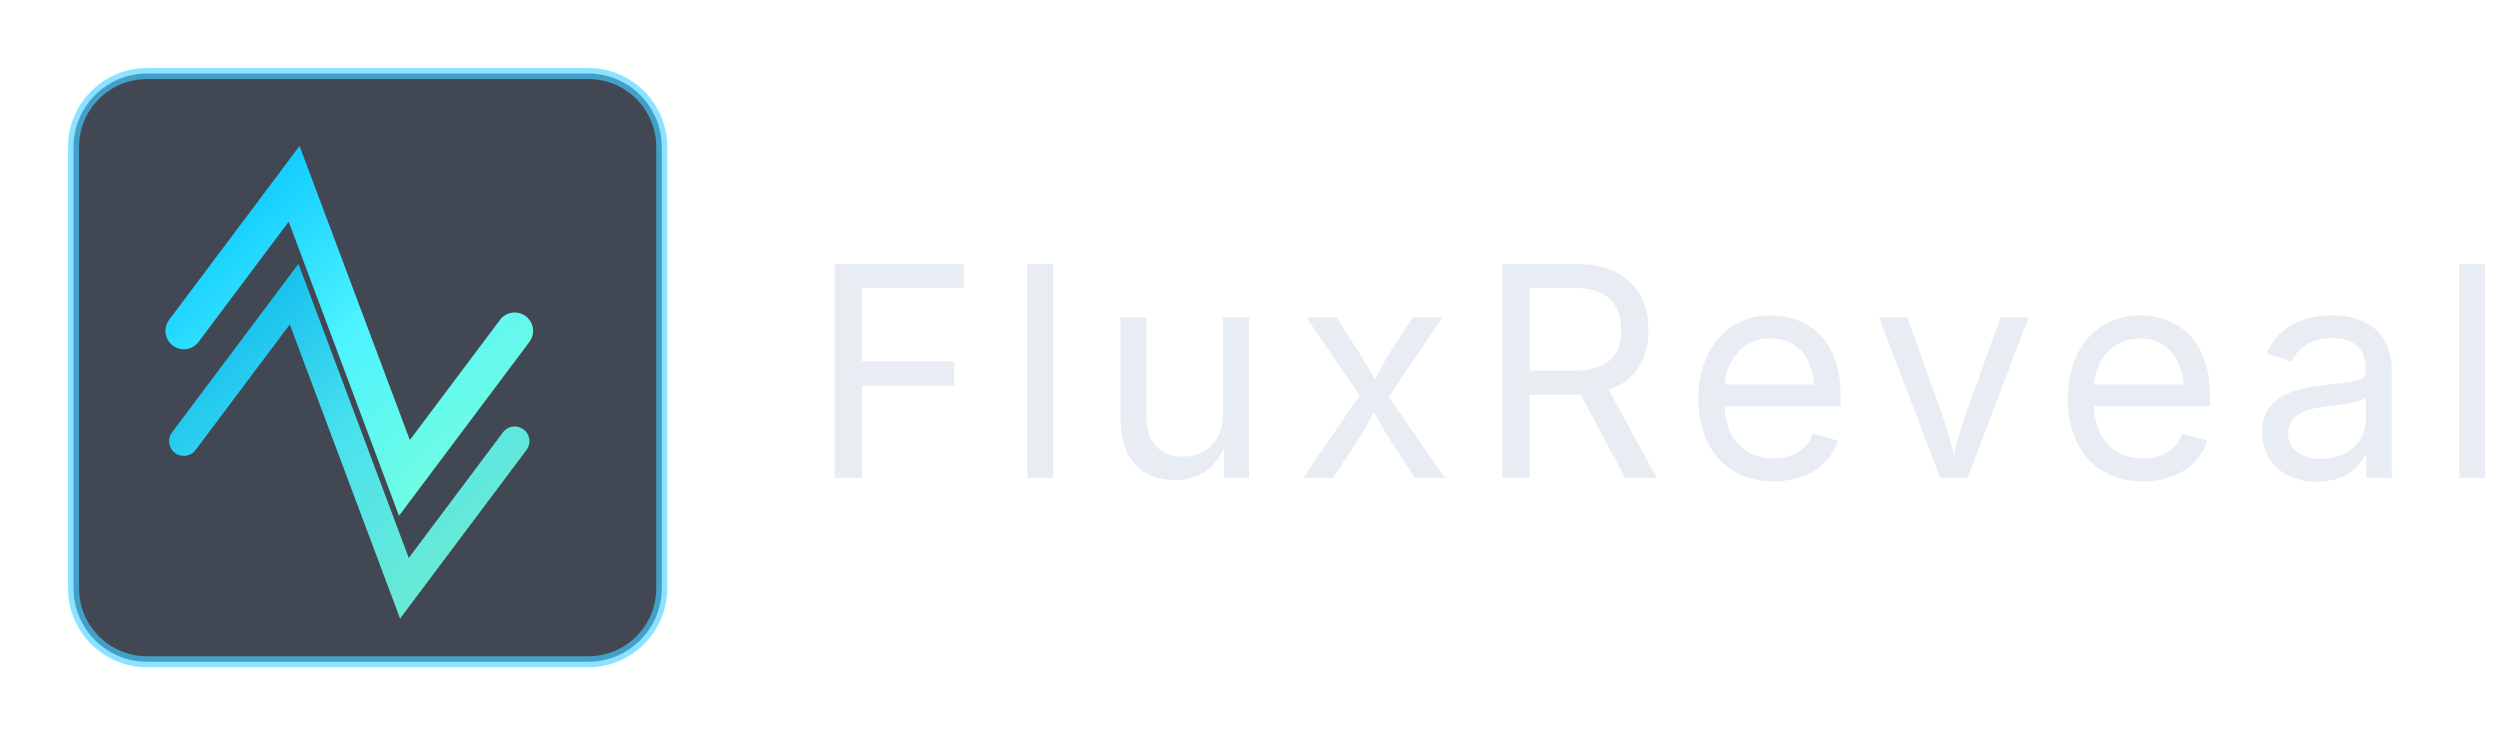
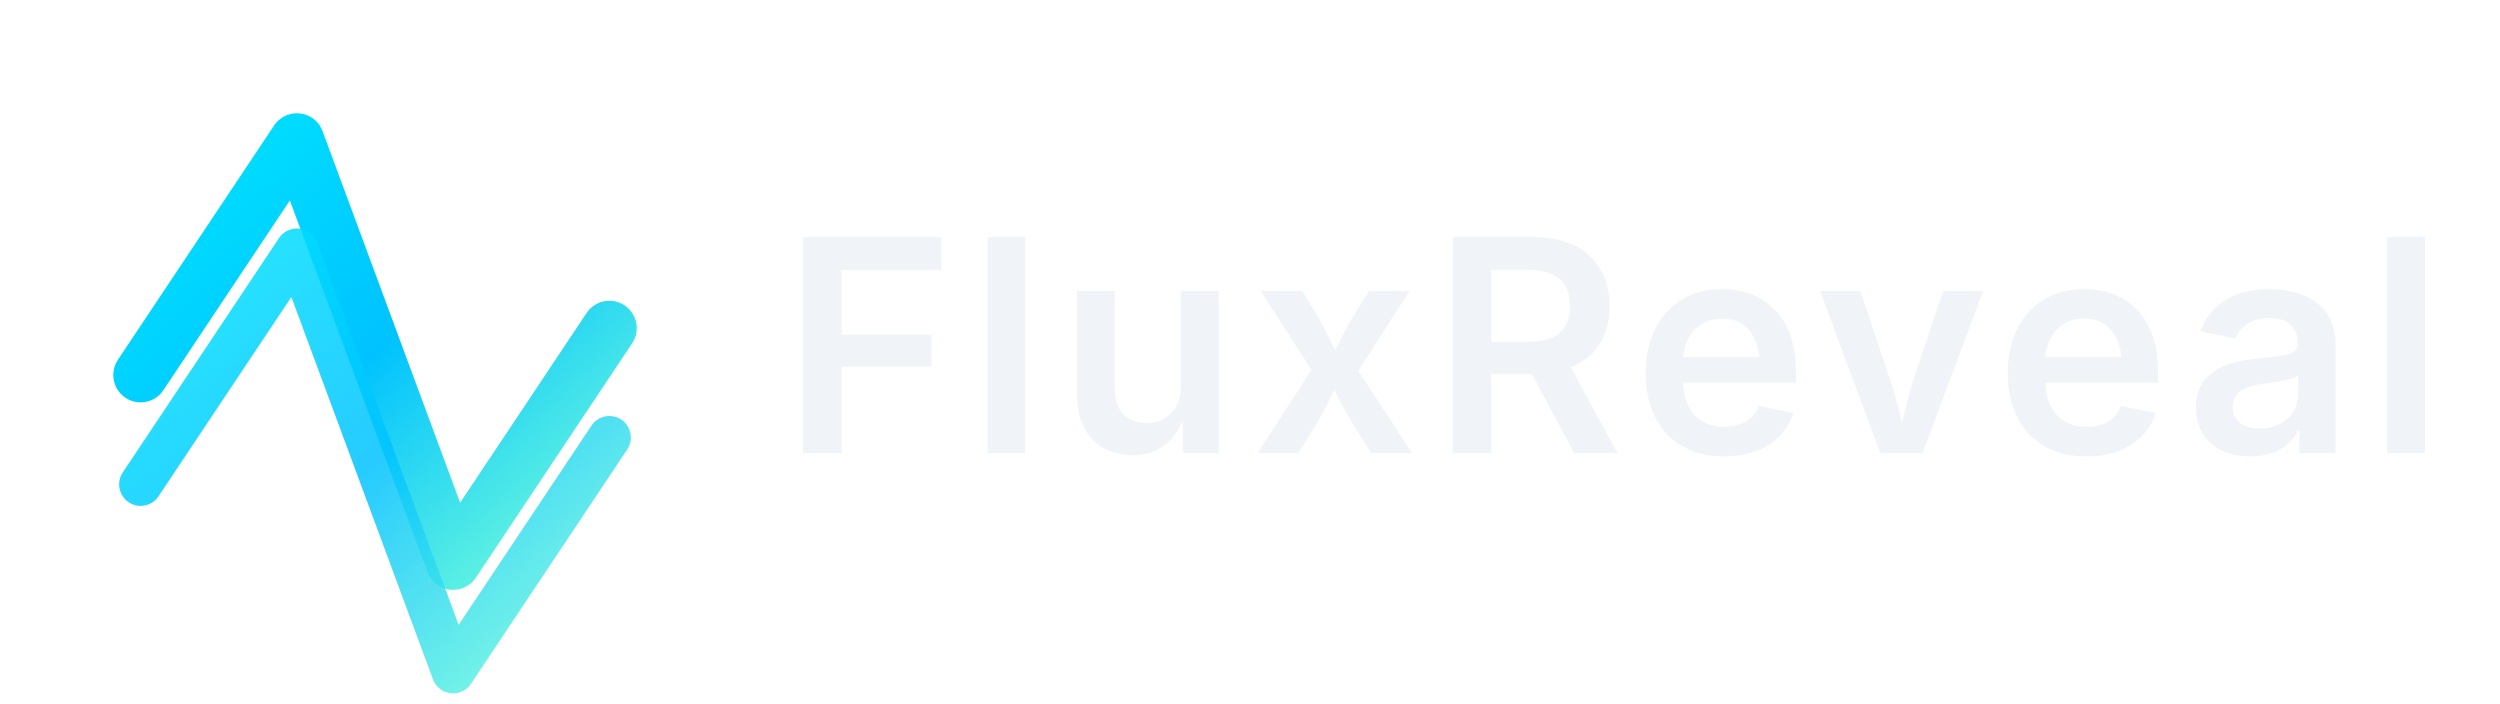
- <svg xmlns="http://www.w3.org/2000/svg" width="340" height="100" viewBox="0 0 340 100">
-   <rect x="10" y="10" width="80" height="80" rx="10" fill="#0A1F44" opacity="0.55" />
-   <rect x="10" y="10" width="80" height="80" rx="10" stroke="#00C2FF" stroke-width="1.5" opacity="0.45" />
+ <svg xmlns="http://www.w3.org/2000/svg" width="320" height="90" viewBox="0 0 320 90">
  <defs>
-     <linearGradient id="waveGrad" x1="0" y1="0" x2="1" y2="1">
-       <stop offset="0%" stop-color="#00C2FF" />
-       <stop offset="50%" stop-color="#4DF3FF" />
+     <linearGradient id="waveGrad" x1="0%" y1="0%" x2="100%" y2="100%">
+       <stop offset="0%" stop-color="#00E5FF" />
+       <stop offset="50%" stop-color="#00C2FF" />
      <stop offset="100%" stop-color="#7AFFD9" />
    </linearGradient>
  </defs>
-   <polyline points="25,45 40,25 55,65 70,45" stroke="url(#waveGrad)" stroke-width="5" fill="none" stroke-linecap="round" />
-   <polyline points="25,60 40,40 55,80 70,60" stroke="url(#waveGrad)" stroke-width="4" fill="none" opacity="0.9" stroke-linecap="round" />
-   <text x="110" y="65" font-family="Inter, Arial" font-size="40" fill="#E8ECF3" letter-spacing="3">
+   <polyline points="18,48 38,18 58,72 78,42" stroke="url(#waveGrad)" stroke-width="7" fill="none" stroke-linecap="round" stroke-linejoin="round" />
+   <polyline points="18,62 38,32 58,86 78,56" stroke="url(#waveGrad)" stroke-width="5.5" fill="none" opacity="0.85" stroke-linecap="round" stroke-linejoin="round" />
+   <text x="100" y="58" font-family="Inter, system-ui, -apple-system, sans-serif" font-size="38" font-weight="600" letter-spacing="1.5" fill="#F0F4F8">
    FluxReveal
  </text>
</svg>
